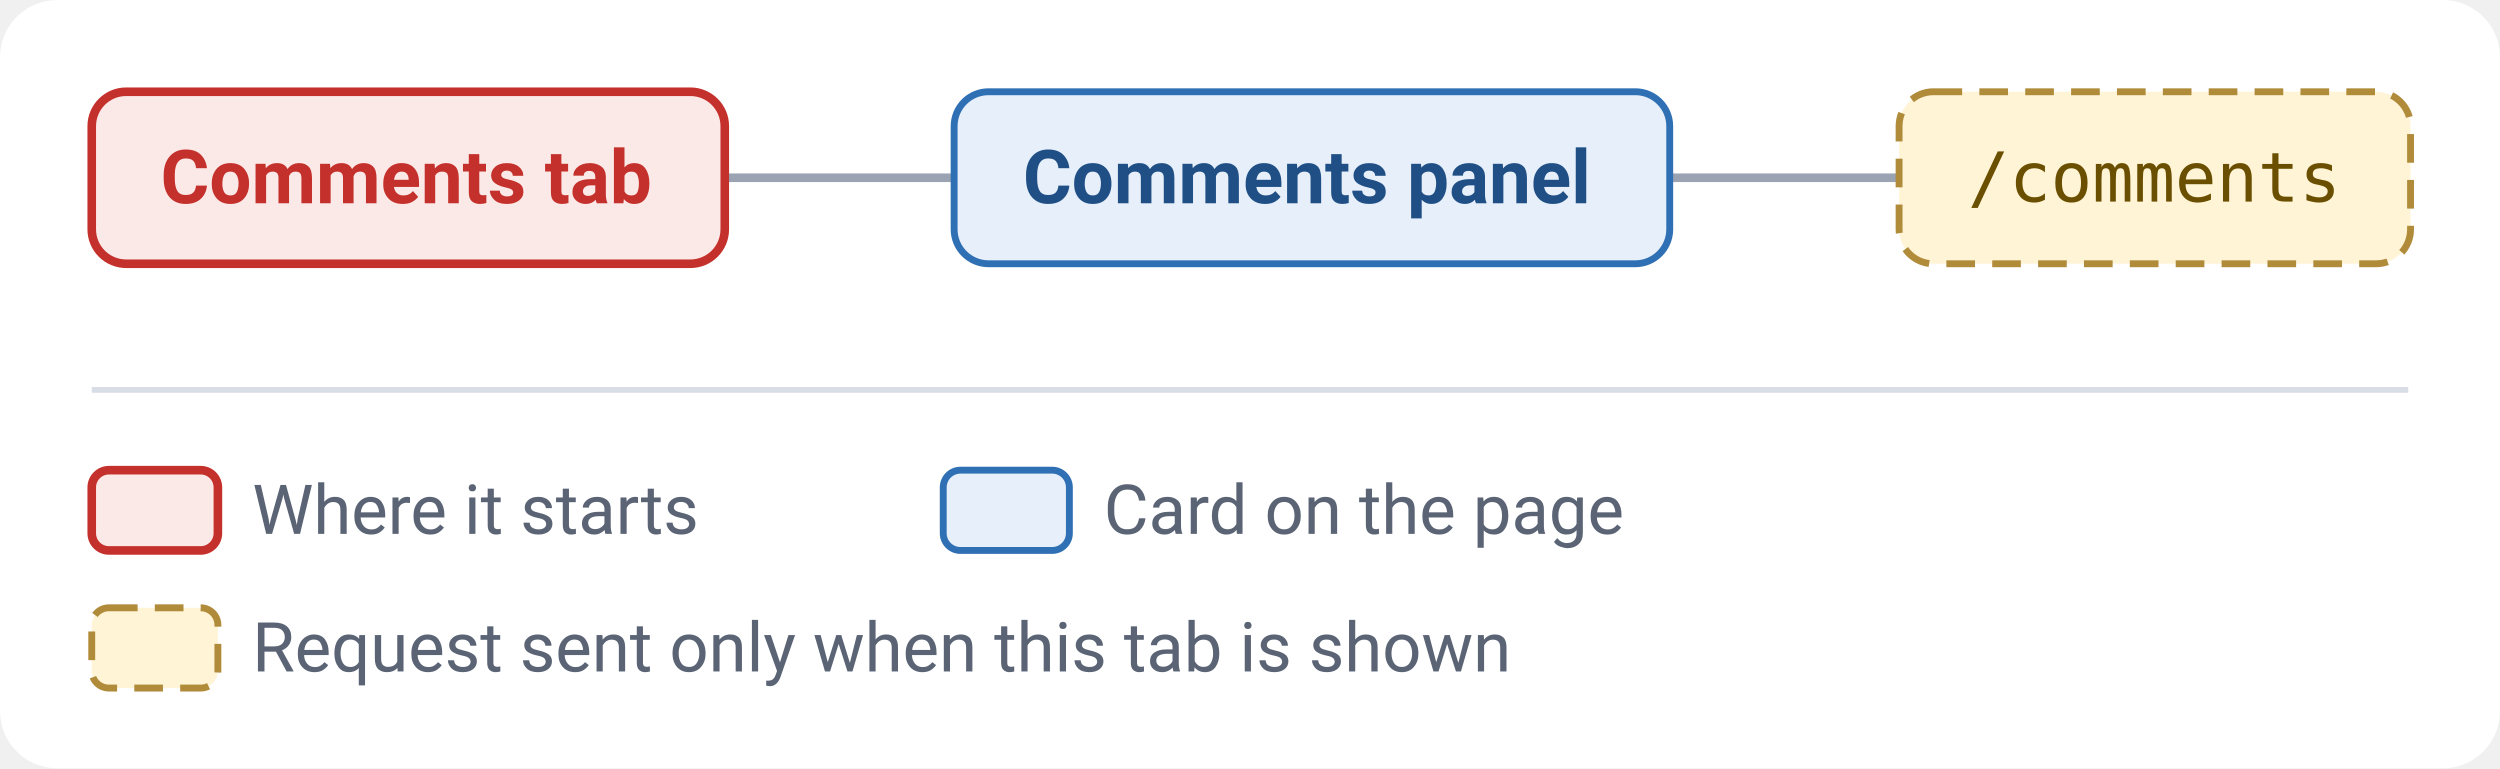
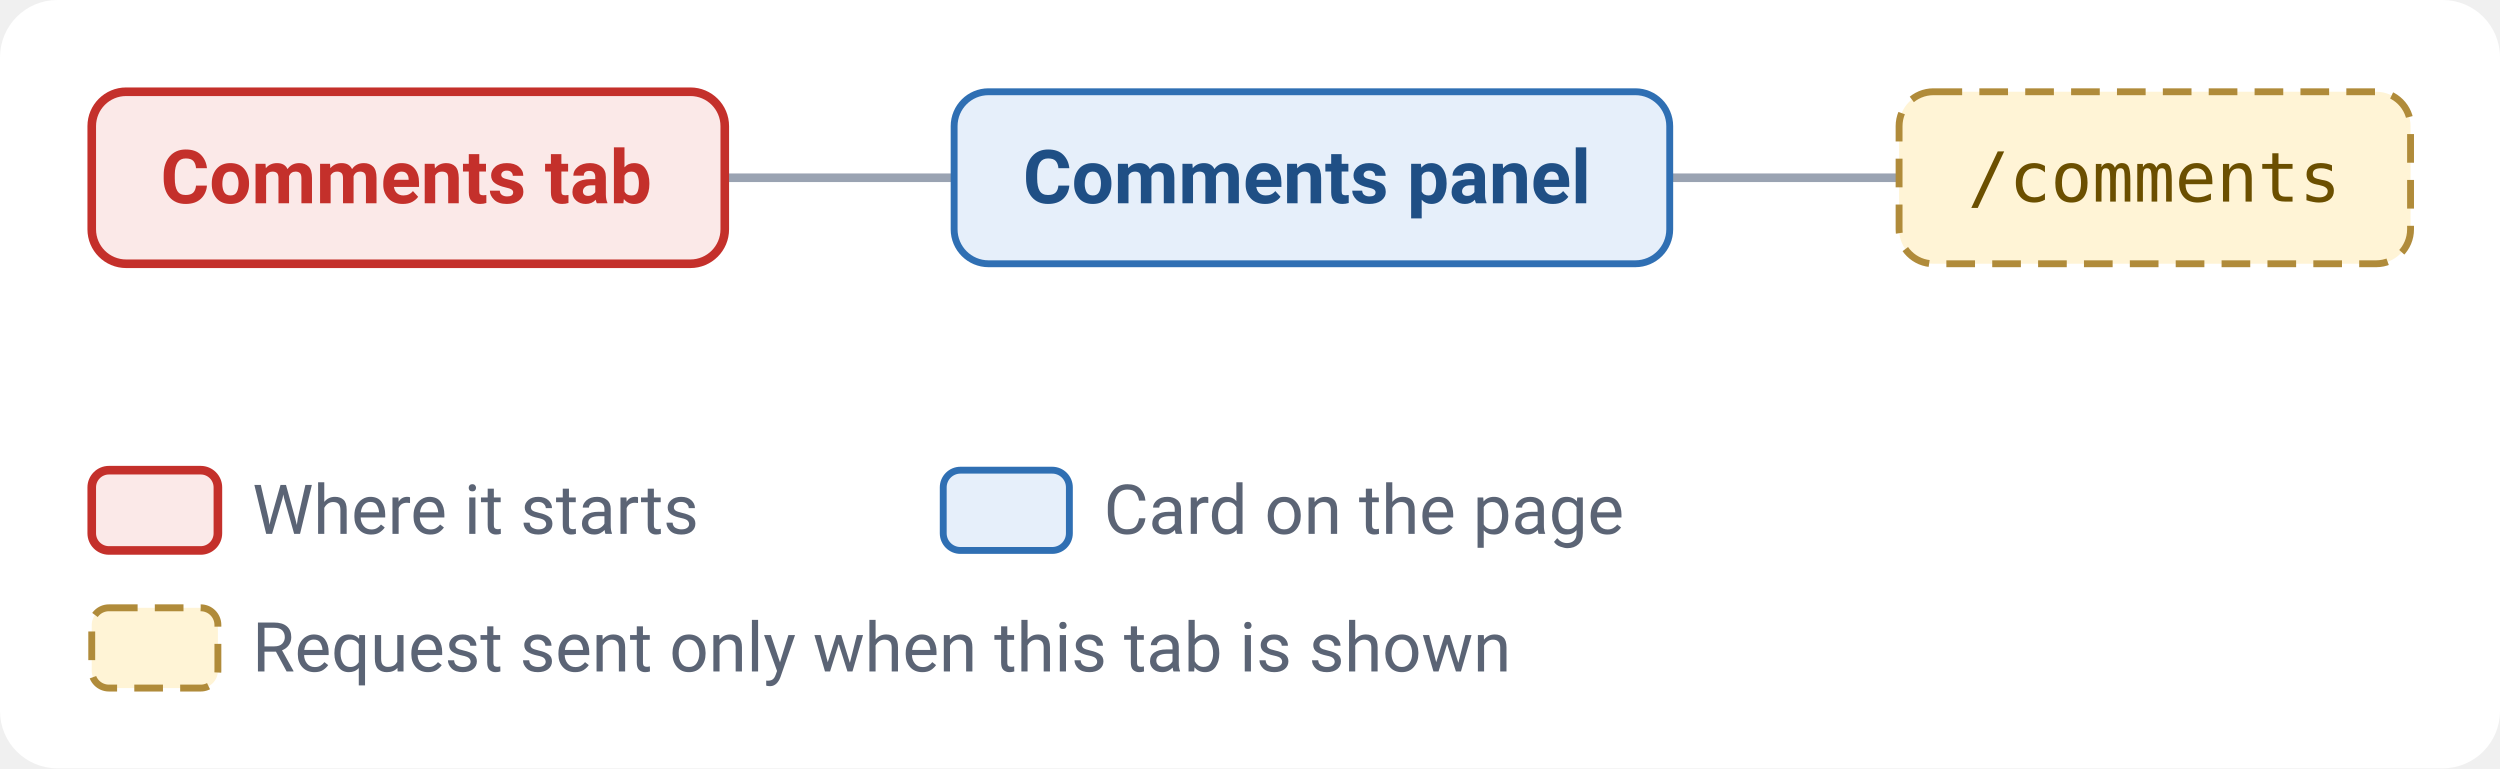
<svg xmlns="http://www.w3.org/2000/svg" width="436" height="134" viewBox="0 0 436 134" role="img" aria-label="Routes used by the Comments tab">
  <style>
  .bg { fill: #ffffff; }
  text { font-family: system-ui, -apple-system, "Segoe UI", Roboto, Arial, sans-serif; font-size: 13px; dominant-baseline: central; }
  .mono { font-family: ui-monospace, SFMono-Regular, Menlo, Consolas, monospace; font-size: 12px; }
  .edge { fill: none; stroke: #9aa3b2; stroke-width: 1.5; }
  .edge-label { font-size: 11.5px; font-style: italic; fill: #5b6475; }
  .root rect { fill: #fbe9e8; stroke: #c4302b; stroke-width: 1.5; } .root text { fill: #c4302b; font-weight: 700; }
  .card rect { fill: #e6effa; stroke: #2f6fb3; stroke-width: 1.2; } .card text { fill: #1f4f85; font-weight: 600; }
  .sub rect { fill: #f3f7fc; stroke: #7da3cf; stroke-width: 1; stroke-dasharray: 4 3; } .sub text { fill: #1f4f85; }
  .ep rect { fill: #efe9fa; stroke: #6a4bb3; stroke-width: 1.2; } .ep text { fill: #3f2a80; }
  .ep-tab rect { fill: #fff4d6; stroke: #b08b3a; stroke-width: 1.2; stroke-dasharray: 5 3; } .ep-tab text { fill: #6b4f00; }
  .ep-after rect { fill: #ffffff; stroke: #6a4bb3; stroke-width: 1.2; stroke-dasharray: 5 3; } .ep-after text { fill: #3f2a80; }
  @media (prefers-color-scheme: dark) {
    .bg { fill: #1a1f27; } .edge { stroke: #5b6475; } .edge-label { fill: #9aa3b2; }
    .root rect { fill: #3a1e1d; stroke: #ff6b63; } .root text { fill: #ff8a80; }
    .card rect { fill: #1b2a3d; stroke: #7db3ef; } .card text { fill: #a9cdf5; }
    .sub rect { fill: #17212e; stroke: #4f79a8; } .sub text { fill: #a9cdf5; }
    .ep rect { fill: #2a2340; stroke: #b9a2f5; } .ep text { fill: #d6c9fb; }
    .ep-tab rect { fill: #362d12; stroke: #c9a24a; } .ep-tab text { fill: #f2d98a; }
    .ep-after rect { fill: #1a1f27; stroke: #b9a2f5; } .ep-after text { fill: #d6c9fb; }
  }
  .legend-text { font-size: 12px; fill: #5b6475; }
-   .legend-rule { stroke: #d9dee6; stroke-width: 1; }
-   @media (prefers-color-scheme: dark) { .legend-text { fill: #9aa3b2; } .legend-rule { stroke: #2f3744; } }
+   @media (prefers-color-scheme: dark) { .legend-text { fill: #9aa3b2; } }
</style>
  <rect class="bg" width="436" height="134" rx="10" />
  <path class="edge" d="M291.2,31.0 H309.2 V31.0 H331.2" />
  <path class="edge" d="M126.4,31.0 H144.4 V31.0 H166.4" />
  <g class="ep-tab">
    <rect x="331.2" y="16.0" width="89.2" height="30" rx="6" />
    <text class="mono" x="343.2" y="31.0">/comments</text>
  </g>
  <g class="card">
    <rect x="166.4" y="16.0" width="124.8" height="30" rx="6" />
    <text x="178.4" y="31.0">Comments panel</text>
  </g>
  <g class="root">
    <rect x="16.0" y="16.0" width="110.4" height="30" rx="6" />
    <text x="28.0" y="31.0">Comments tab</text>
  </g>
-   <line class="legend-rule" x1="16" y1="68.0" x2="420.0" y2="68.0" />
  <g class="root">
    <rect x="16.0" y="82.0" width="22" height="14" rx="3" />
  </g>
  <text class="legend-text" x="44.0" y="89.0">Where it starts</text>
  <g class="card">
    <rect x="164.5" y="82.0" width="22" height="14" rx="3" />
  </g>
  <text class="legend-text" x="192.5" y="89.0">Card on the page</text>
  <g class="ep-tab">
    <rect x="16.0" y="106.0" width="22" height="14" rx="3" />
  </g>
  <text class="legend-text" x="44.0" y="113.0">Request sent only when this tab is shown</text>
</svg>
